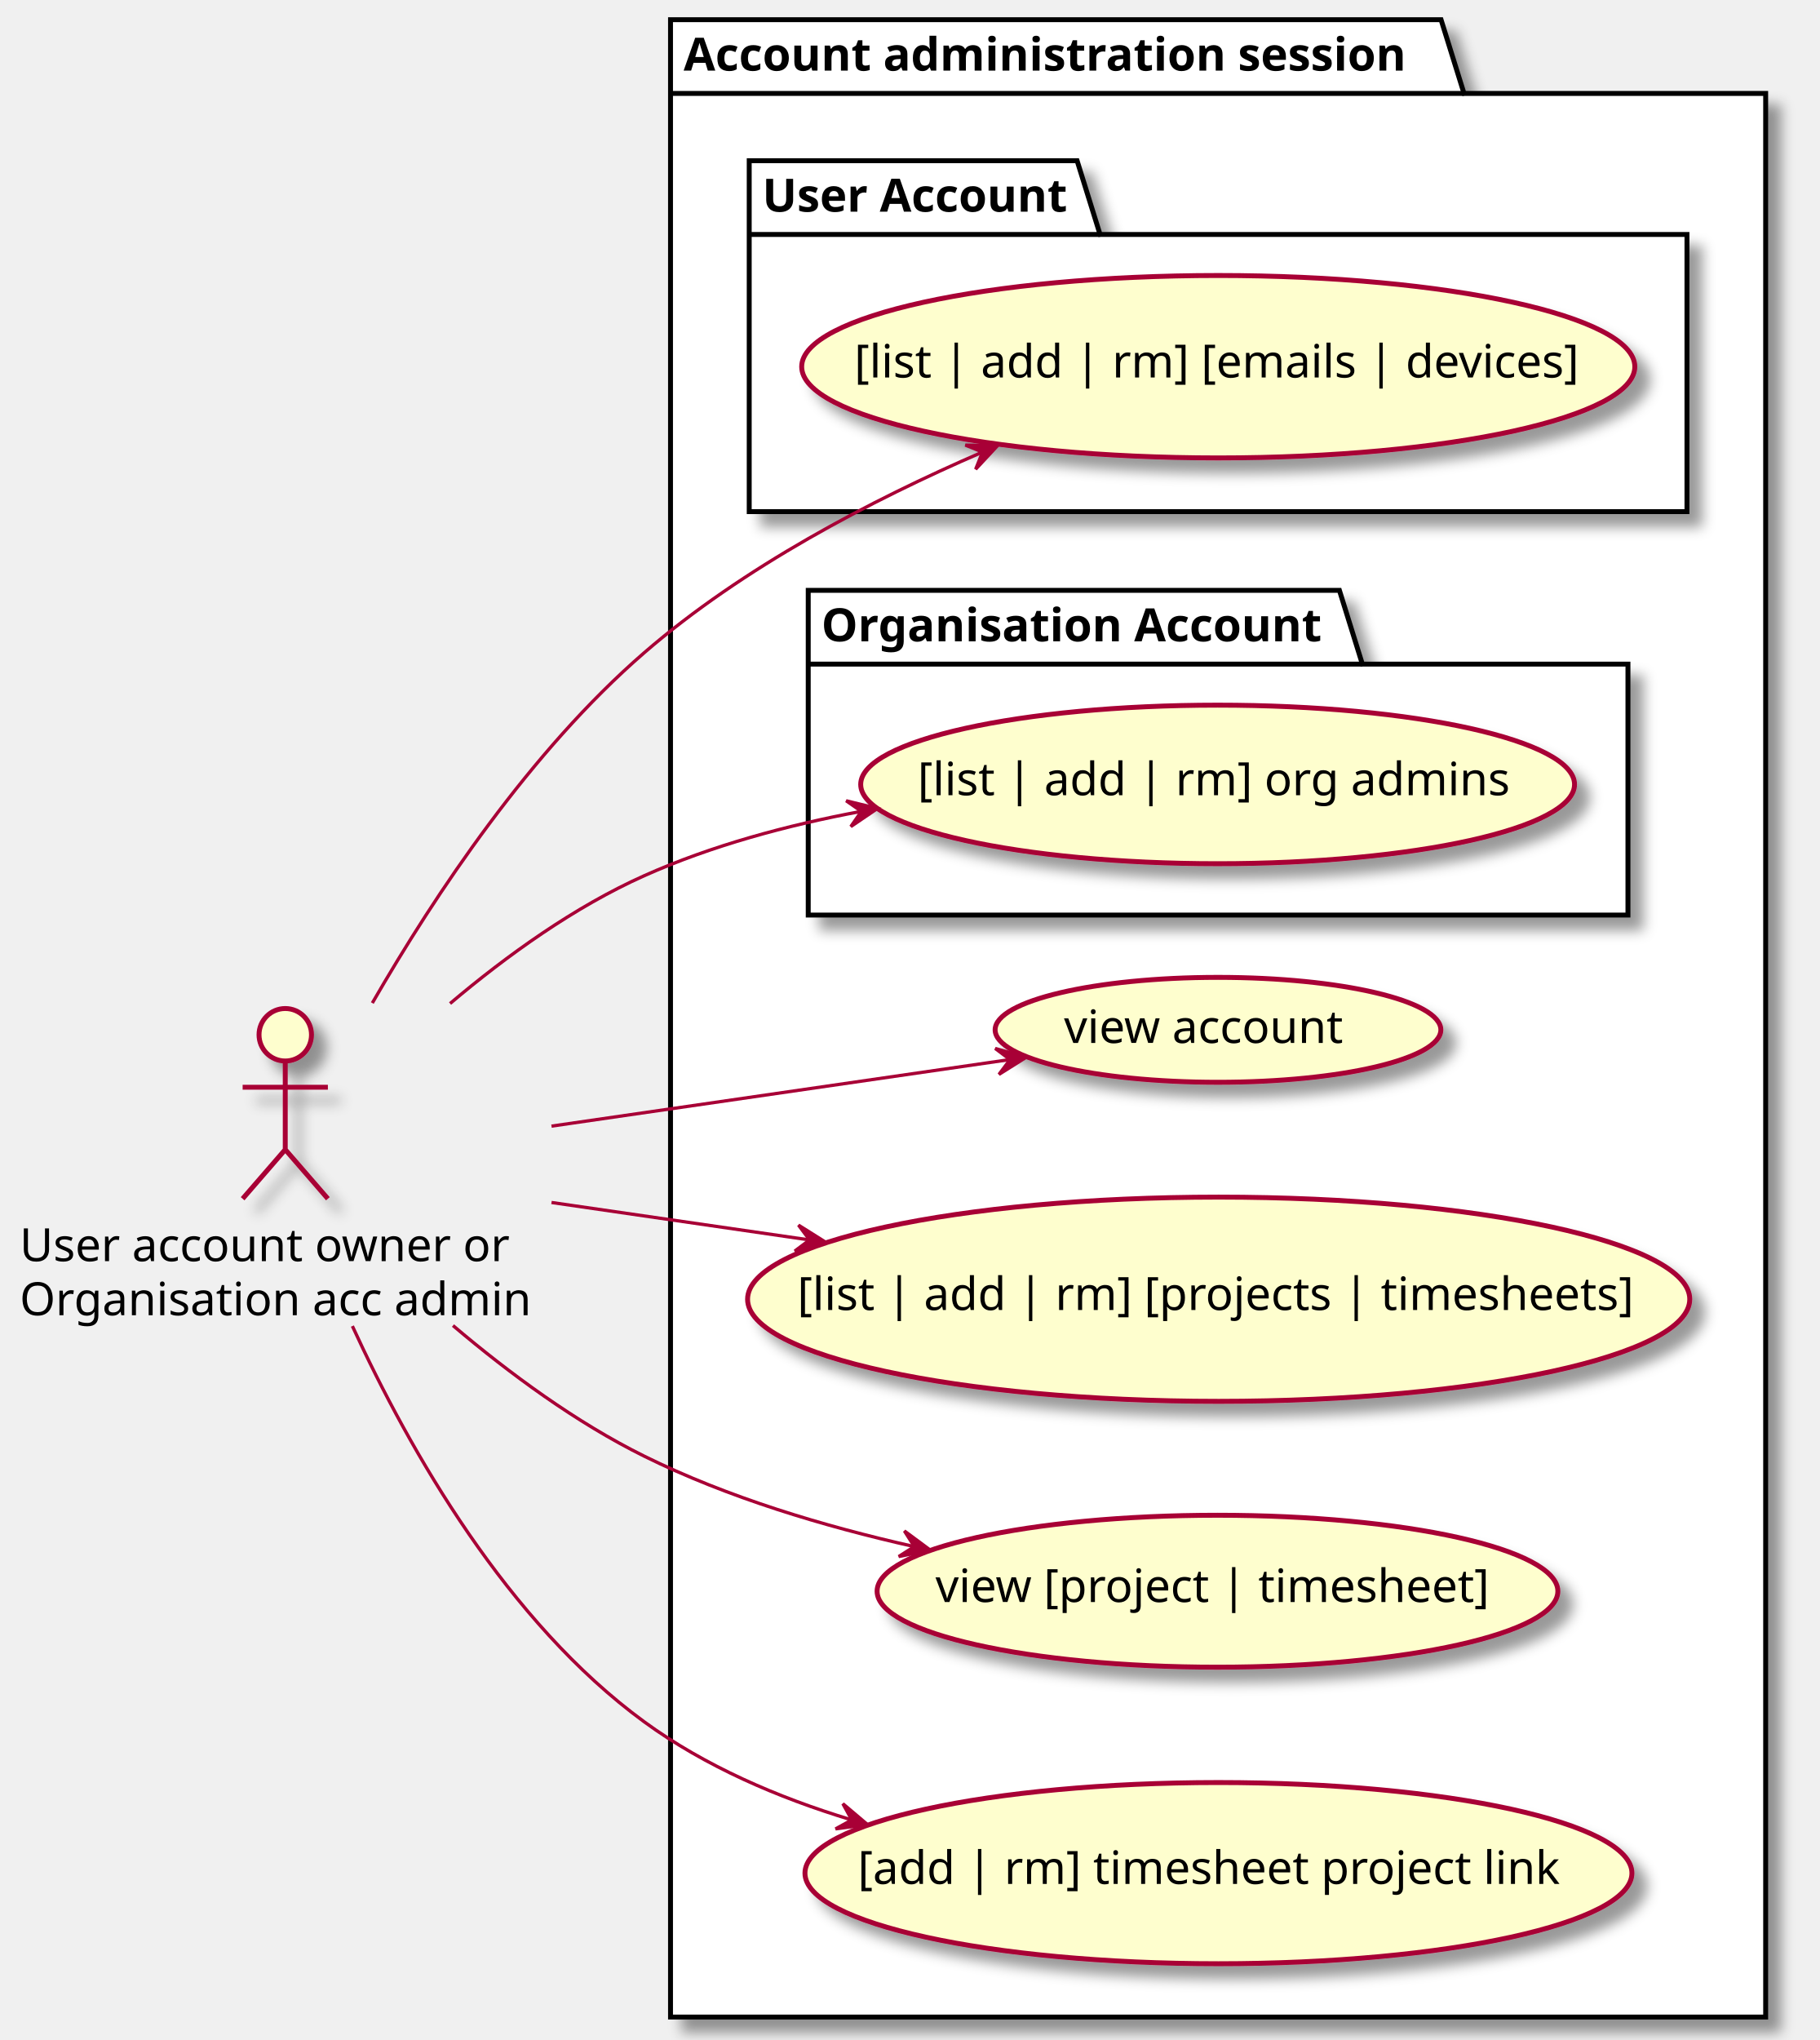
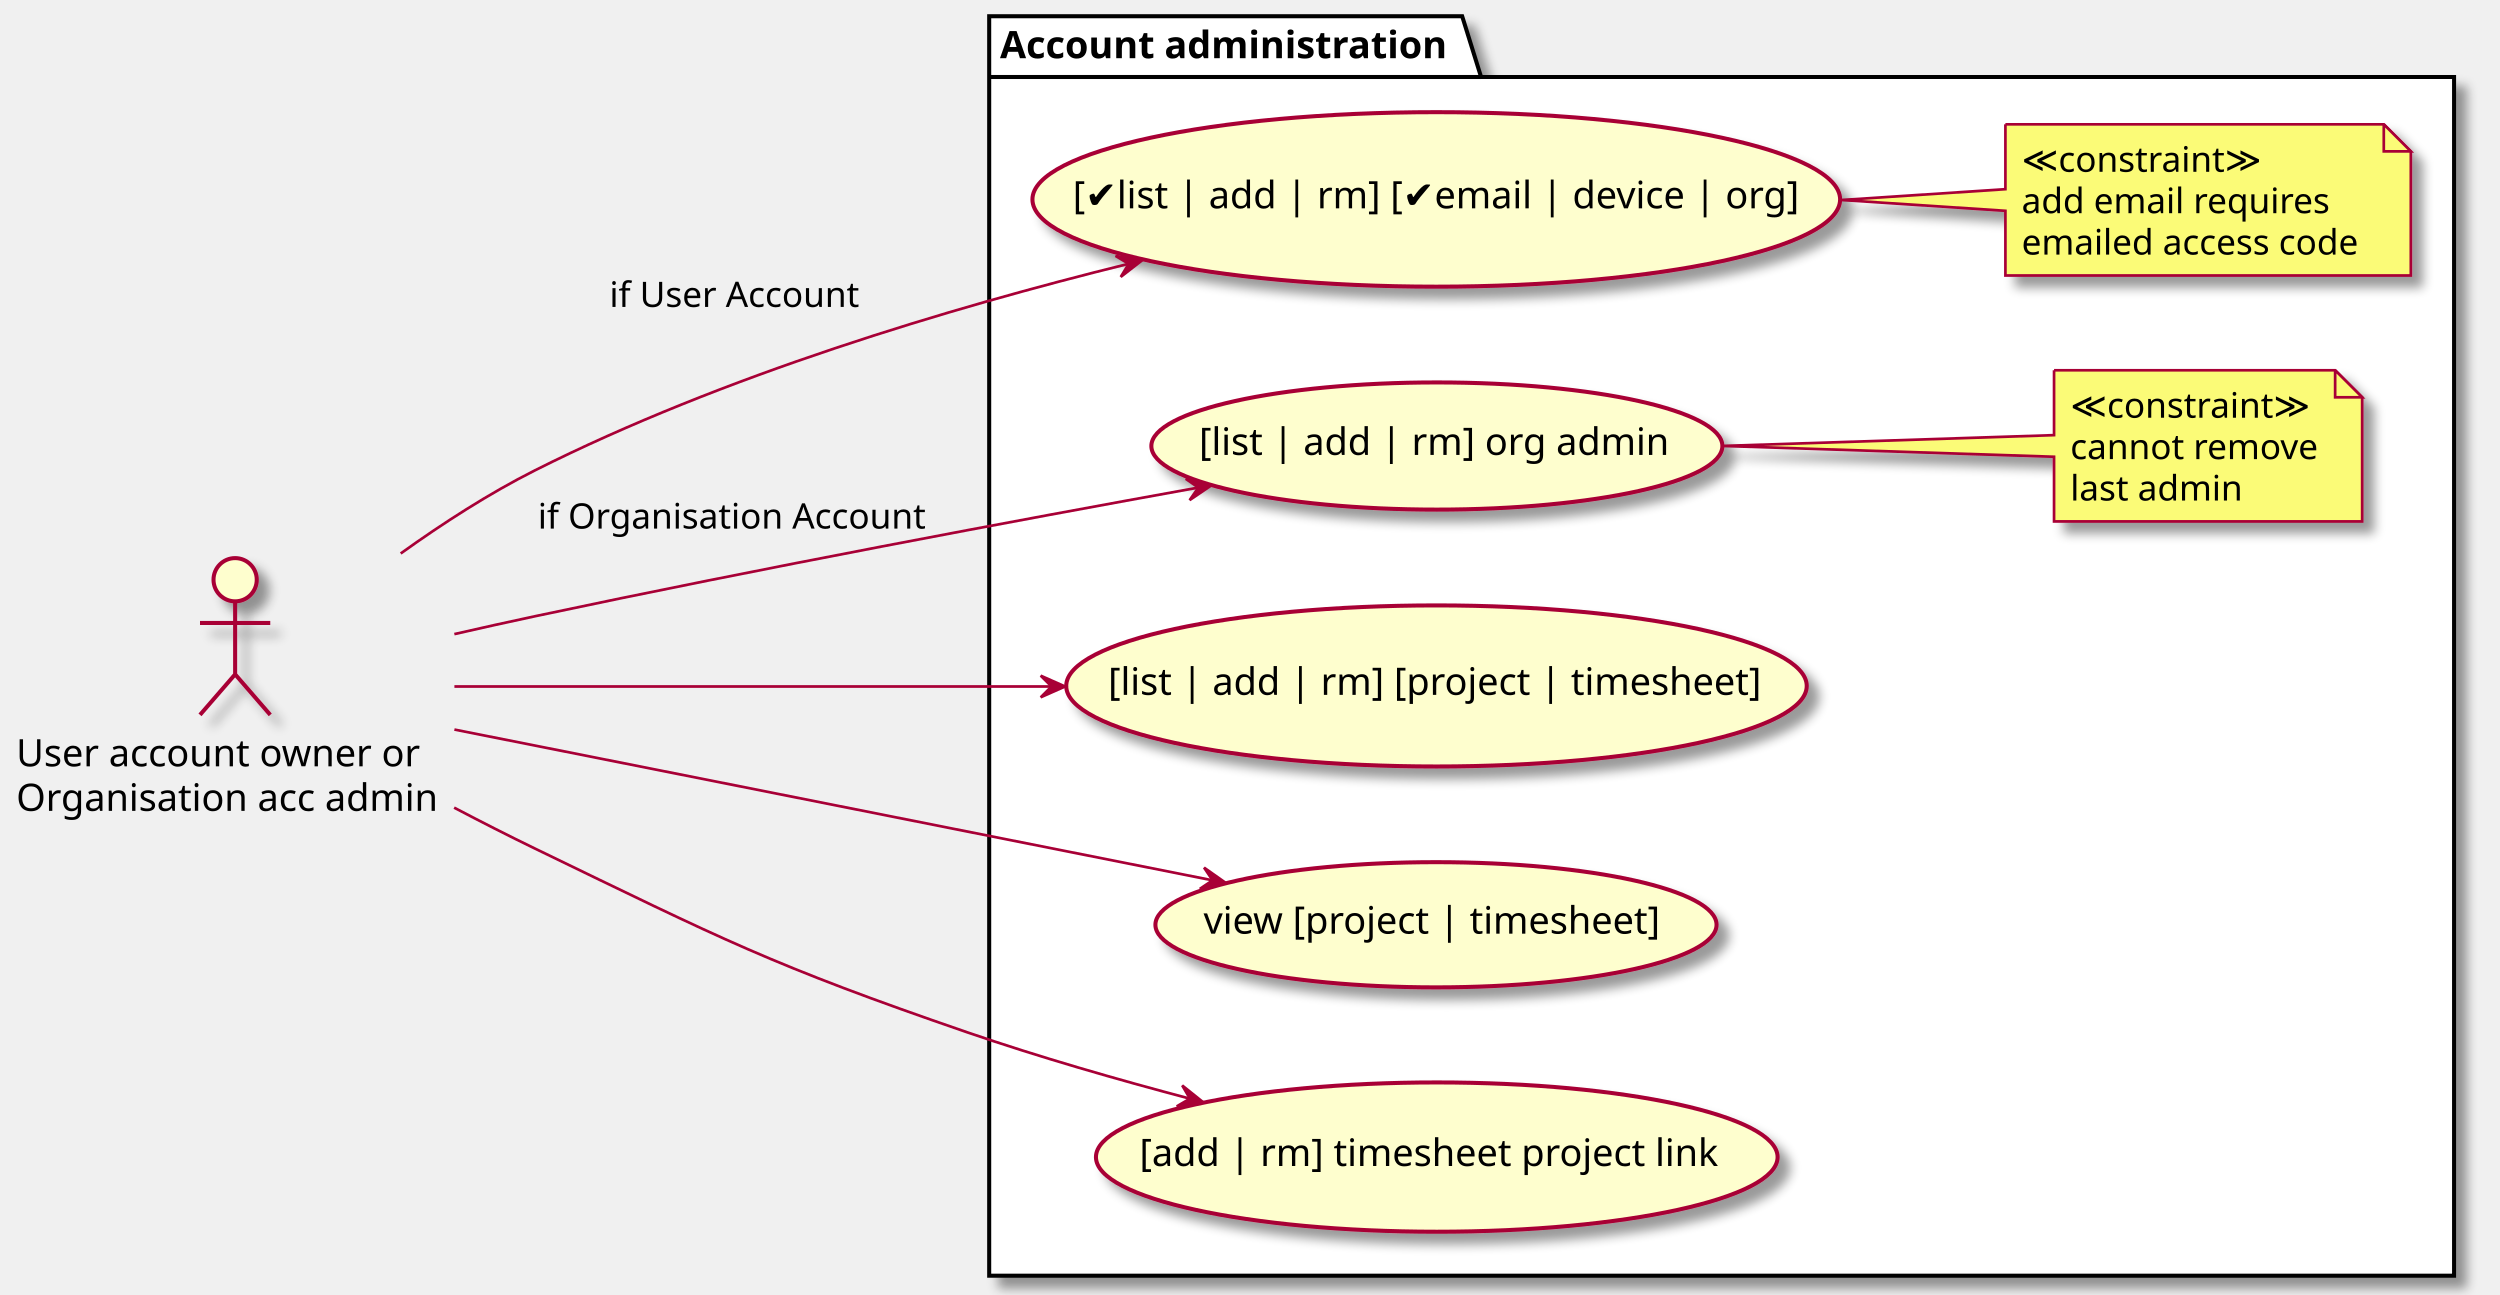
- <svg xmlns="http://www.w3.org/2000/svg" contentScriptType="application/ecmascript" contentStyleType="text/css" height="622px" preserveAspectRatio="none" style="width:555px;height:622px;background:#FFFFFF;" version="1.1" viewBox="0 0 555 622" width="555px" zoomAndPan="magnify">
+ <svg xmlns="http://www.w3.org/2000/svg" contentScriptType="application/ecmascript" contentStyleType="text/css" height="479px" preserveAspectRatio="none" style="width:925px;height:479px;background:#FFFFFF;" version="1.1" viewBox="0 0 925 479" width="925px" zoomAndPan="magnify">
  <defs>
-     <filter height="300%" id="fc0yz2im1dqip" width="300%" x="-1" y="-1">
+     <filter height="300%" id="f1bgywb0dumbpm" width="300%" x="-1" y="-1">
      <feGaussianBlur result="blurOut" stdDeviation="2.0" />
      <feColorMatrix in="blurOut" result="blurOut2" type="matrix" values="0 0 0 0 0 0 0 0 0 0 0 0 0 0 0 0 0 0 .4 0" />
      <feOffset dx="4.0" dy="4.0" in="blurOut2" result="blurOut3" />
      <feBlend in="SourceGraphic" in2="blurOut3" mode="normal" />
    </filter>
  </defs>
  <g>
-     <polygon fill="#FFFFFF" filter="url(#fc0yz2im1dqip)" points="204.5,6,439.5,6,446.5,28.488,538.5,28.488,538.5,615,204.5,615,204.5,6" style="stroke:#000000;stroke-width:1.5;" />
-     <line style="stroke:#000000;stroke-width:1.5;" x1="204.5" x2="446.5" y1="28.488" y2="28.488" />
-     <text fill="#000000" font-family="sans-serif" font-size="14" font-weight="bold" lengthAdjust="spacing" textLength="229" x="208.5" y="21.535">Account administration session</text>
-     <polygon fill="#FFFFFF" filter="url(#fc0yz2im1dqip)" points="228.5,49,328.5,49,335.5,71.488,514.5,71.488,514.5,156,228.5,156,228.5,49" style="stroke:#000000;stroke-width:1.5;" />
-     <line style="stroke:#000000;stroke-width:1.5;" x1="228.5" x2="335.5" y1="71.488" y2="71.488" />
-     <text fill="#000000" font-family="sans-serif" font-size="14" font-weight="bold" lengthAdjust="spacing" textLength="94" x="232.5" y="64.535">User Account</text>
-     <polygon fill="#FFFFFF" filter="url(#fc0yz2im1dqip)" points="246.5,180,408.5,180,415.5,202.488,496.5,202.488,496.5,279,246.5,279,246.5,180" style="stroke:#000000;stroke-width:1.5;" />
-     <line style="stroke:#000000;stroke-width:1.5;" x1="246.5" x2="415.5" y1="202.488" y2="202.488" />
-     <text fill="#000000" font-family="sans-serif" font-size="14" font-weight="bold" lengthAdjust="spacing" textLength="156" x="250.5" y="195.535">Organisation Account</text>
-     <ellipse cx="371.468" cy="313.994" fill="#FEFECE" filter="url(#fc0yz2im1dqip)" rx="67.968" ry="15.994" style="stroke:#A80036;stroke-width:1.5;" />
-     <text fill="#000000" font-family="sans-serif" font-size="14" lengthAdjust="spacing" textLength="88" x="324.505" y="318.003">view account</text>
-     <ellipse cx="371.675" cy="396.135" fill="#FEFECE" filter="url(#fc0yz2im1dqip)" rx="143.675" ry="31.135" style="stroke:#A80036;stroke-width:1.5;" />
-     <text fill="#000000" font-family="sans-serif" font-size="14" lengthAdjust="spacing" textLength="257" x="243.175" y="399.426">[list | add | rm] [projects | timesheets]</text>
-     <ellipse cx="371.312" cy="485.163" fill="#FEFECE" filter="url(#fc0yz2im1dqip)" rx="103.812" ry="23.163" style="stroke:#A80036;stroke-width:1.5;" />
-     <text fill="#000000" font-family="sans-serif" font-size="14" lengthAdjust="spacing" textLength="172" x="285.312" y="488.454">view [project | timesheet]</text>
-     <ellipse cx="371.606" cy="571.121" fill="#FEFECE" filter="url(#fc0yz2im1dqip)" rx="126.106" ry="27.621" style="stroke:#A80036;stroke-width:1.5;" />
-     <text fill="#000000" font-family="sans-serif" font-size="14" lengthAdjust="spacing" textLength="220" x="261.606" y="574.412">[add | rm] timesheet project link</text>
-     <ellipse cx="371.549" cy="111.81" fill="#FEFECE" filter="url(#fc0yz2im1dqip)" rx="127.049" ry="27.81" style="stroke:#A80036;stroke-width:1.5;" />
-     <text fill="#000000" font-family="sans-serif" font-size="14" lengthAdjust="spacing" textLength="222" x="260.549" y="115.101">[list | add | rm] [emails | devices]</text>
-     <ellipse cx="371.356" cy="239.171" fill="#FEFECE" filter="url(#fc0yz2im1dqip)" rx="108.856" ry="24.171" style="stroke:#A80036;stroke-width:1.5;" />
-     <text fill="#000000" font-family="sans-serif" font-size="14" lengthAdjust="spacing" textLength="183" x="279.856" y="242.462">[list | add | rm] org admins</text>
-     <ellipse cx="87" cy="315.5" fill="#FEFECE" filter="url(#fc0yz2im1dqip)" rx="8" ry="8" style="stroke:#A80036;stroke-width:1.5;" />
-     <path d="M87,323.5 L87,350.5 M74,331.5 L100,331.5 M87,350.5 L74,365.5 M87,350.5 L100,365.5 " fill="none" filter="url(#fc0yz2im1dqip)" style="stroke:#A80036;stroke-width:1.5;" />
-     <text fill="#000000" font-family="sans-serif" font-size="14" lengthAdjust="spacing" textLength="155" x="6" y="384.535">User account owner or</text>
-     <text fill="#000000" font-family="sans-serif" font-size="14" lengthAdjust="spacing" textLength="162" x="6" y="401.023">Organisation acc admin</text>
-     <path d="M168.2,343.36 C212.56,336.92 266.87,329.04 308.04,323.06 " fill="none" id="user-to-view account" style="stroke:#A80036;stroke-width:1.0;" />
-     <polygon fill="#A80036" points="313,322.35,303.522,319.675,308.051,323.063,304.663,327.593,313,322.35" style="stroke:#A80036;stroke-width:1.0;" />
-     <path d="M113.55,305.83 C132.82,272.42 161.83,229.01 196.5,199 C226.56,172.98 265.77,152.5 299.35,137.96 " fill="none" id="user-to-[list | add | rm] [emails | devices]" style="stroke:#A80036;stroke-width:1.0;" />
-     <polygon fill="#A80036" points="304.26,135.86,294.412,135.714,299.661,137.823,297.553,143.072,304.26,135.86" style="stroke:#A80036;stroke-width:1.0;" />
-     <path d="M137.26,305.98 C154.67,291.26 175.24,276.5 196.5,267 C217.01,257.83 240.08,251.61 262.54,247.41 " fill="none" id="user-to-[list | add | rm] org admins" style="stroke:#A80036;stroke-width:1.0;" />
-     <polygon fill="#A80036" points="267.63,246.5,258.064,244.155,262.709,247.384,259.479,252.029,267.63,246.5" style="stroke:#A80036;stroke-width:1.0;" />
-     <path d="M168.2,366.64 C192.69,370.19 220.22,374.19 246.89,378.06 " fill="none" id="user-to-[list | add | rm] [projects | timesheets]" style="stroke:#A80036;stroke-width:1.0;" />
-     <polygon fill="#A80036" points="251.86,378.78,243.523,373.537,246.911,378.067,242.381,381.455,251.86,378.78" style="stroke:#A80036;stroke-width:1.0;" />
-     <path d="M138.15,404.16 C155.46,418.84 175.75,433.74 196.5,444 C221.9,456.56 251.33,465.38 278.66,471.52 " fill="none" id="user-to-view [project | timesheet]" style="stroke:#A80036;stroke-width:1.0;" />
-     <polygon fill="#A80036" points="283.74,472.64,275.822,466.783,278.859,471.555,274.087,474.592,283.74,472.64" style="stroke:#A80036;stroke-width:1.0;" />
-     <path d="M107.47,404.32 C125.12,442.75 154.79,494.55 196.5,525 C215.04,538.53 237.26,548.08 259.52,554.83 " fill="none" id="user-to-[add | rm] timesheet project link" style="stroke:#A80036;stroke-width:1.0;" />
-     <polygon fill="#A80036" points="264.58,556.31,257.06,549.95,259.78,554.91,254.82,557.63,264.58,556.31" style="stroke:#A80036;stroke-width:1.0;" />
+     <polygon fill="#FFFFFF" filter="url(#f1bgywb0dumbpm)" points="366,6,541,6,548,28.488,908,28.488,908,472,366,472,366,6" style="stroke:#000000;stroke-width:1.5;" />
+     <line style="stroke:#000000;stroke-width:1.5;" x1="366" x2="548" y1="28.488" y2="28.488" />
+     <text fill="#000000" font-family="sans-serif" font-size="14" font-weight="bold" lengthAdjust="spacing" textLength="169" x="370" y="21.535">Account administration</text>
+     <ellipse cx="531.422" cy="73.784" fill="#FEFECE" filter="url(#f1bgywb0dumbpm)" rx="149.422" ry="32.284" style="stroke:#A80036;stroke-width:1.5;" />
+     <text fill="#000000" font-family="sans-serif" font-size="14" lengthAdjust="spacing" textLength="269" x="396.922" y="77.075">[✔︎list | add | rm] [✔︎email | device | org]</text>
+     <path d="M742,46 L742,70 L681.31,74 L742,78 L742,101.932 A0,0 0 0 0 742,101.932 L892,101.932 A0,0 0 0 0 892,101.932 L892,56 L882,46 L742,46 A0,0 0 0 0 742,46 " fill="#FBFB77" filter="url(#f1bgywb0dumbpm)" style="stroke:#A80036;stroke-width:1.0;" />
+     <path d="M882,46 L882,56 L892,56 L882,46 " fill="#FBFB77" style="stroke:#A80036;stroke-width:1.0;" />
+     <text fill="#000000" font-family="sans-serif" font-size="13" lengthAdjust="spacing" textLength="83" x="748" y="63.568">≪constraint≫</text>
+     <text fill="#000000" font-family="sans-serif" font-size="13" lengthAdjust="spacing" textLength="116" x="748" y="78.879">add email requires</text>
+     <text fill="#000000" font-family="sans-serif" font-size="13" lengthAdjust="spacing" textLength="129" x="748" y="94.189">emailed access code</text>
+     <ellipse cx="531.641" cy="165.028" fill="#FEFECE" filter="url(#f1bgywb0dumbpm)" rx="105.641" ry="23.528" style="stroke:#A80036;stroke-width:1.5;" />
+     <text fill="#000000" font-family="sans-serif" font-size="14" lengthAdjust="spacing" textLength="176" x="443.641" y="168.319">[list | add | rm] org admin</text>
+     <path d="M760,137 L760,161 L637.26,165 L760,169 L760,192.932 A0,0 0 0 0 760,192.932 L874,192.932 A0,0 0 0 0 874,192.932 L874,147 L864,137 L760,137 A0,0 0 0 0 760,137 " fill="#FBFB77" filter="url(#f1bgywb0dumbpm)" style="stroke:#A80036;stroke-width:1.0;" />
+     <path d="M864,137 L864,147 L874,147 L864,137 " fill="#FBFB77" style="stroke:#A80036;stroke-width:1.0;" />
+     <text fill="#000000" font-family="sans-serif" font-size="13" lengthAdjust="spacing" textLength="83" x="766" y="154.568">≪constraint≫</text>
+     <text fill="#000000" font-family="sans-serif" font-size="13" lengthAdjust="spacing" textLength="93" x="766" y="169.879">cannot remove</text>
+     <text fill="#000000" font-family="sans-serif" font-size="13" lengthAdjust="spacing" textLength="66" x="766" y="185.19">last admin</text>
+     <ellipse cx="531.498" cy="253.799" fill="#FEFECE" filter="url(#f1bgywb0dumbpm)" rx="136.998" ry="29.799" style="stroke:#A80036;stroke-width:1.5;" />
+     <text fill="#000000" font-family="sans-serif" font-size="14" lengthAdjust="spacing" textLength="243" x="409.998" y="257.091">[list | add | rm] [project | timesheet]</text>
+     <ellipse cx="531.312" cy="342.163" fill="#FEFECE" filter="url(#f1bgywb0dumbpm)" rx="103.812" ry="23.163" style="stroke:#A80036;stroke-width:1.5;" />
+     <text fill="#000000" font-family="sans-serif" font-size="14" lengthAdjust="spacing" textLength="172" x="445.312" y="345.454">view [project | timesheet]</text>
+     <ellipse cx="531.606" cy="428.121" fill="#FEFECE" filter="url(#f1bgywb0dumbpm)" rx="126.106" ry="27.621" style="stroke:#A80036;stroke-width:1.5;" />
+     <text fill="#000000" font-family="sans-serif" font-size="14" lengthAdjust="spacing" textLength="220" x="421.606" y="431.412">[add | rm] timesheet project link</text>
+     <ellipse cx="87" cy="214.5" fill="#FEFECE" filter="url(#f1bgywb0dumbpm)" rx="8" ry="8" style="stroke:#A80036;stroke-width:1.5;" />
+     <path d="M87,222.5 L87,249.5 M74,230.5 L100,230.5 M87,249.5 L74,264.5 M87,249.5 L100,264.5 " fill="none" filter="url(#f1bgywb0dumbpm)" style="stroke:#A80036;stroke-width:1.5;" />
+     <text fill="#000000" font-family="sans-serif" font-size="14" lengthAdjust="spacing" textLength="155" x="6" y="283.535">User account owner or</text>
+     <text fill="#000000" font-family="sans-serif" font-size="14" lengthAdjust="spacing" textLength="162" x="6" y="300.023">Organisation acc admin</text>
+     <path d="M148.26,204.79 C163.84,193.62 181.02,182.54 198,174 C267.42,139.1 351.22,113.99 417.33,97.67 " fill="none" id="user-to-[✔︎list | add | rm] [✔︎email | device | org]" style="stroke:#A80036;stroke-width:1.0;" />
+     <polygon fill="#A80036" points="422.46,96.41,412.763,94.685,417.606,97.609,414.682,102.452,422.46,96.41" style="stroke:#A80036;stroke-width:1.0;" />
+     <text fill="#000000" font-family="sans-serif" font-size="13" lengthAdjust="spacing" textLength="97" x="225.5" y="113.568">if User Account</text>
+     <path d="M168.11,234.62 C178.16,232.32 188.31,230.06 198,228 C280.89,210.36 375.93,192.6 443.12,180.45 " fill="none" id="user-to-[list | add | rm] org admin" style="stroke:#A80036;stroke-width:1.0;" />
+     <polygon fill="#A80036" points="448.31,179.51,438.743,177.17,443.389,180.397,440.162,185.043,448.31,179.51" style="stroke:#A80036;stroke-width:1.0;" />
+     <text fill="#000000" font-family="sans-serif" font-size="13" lengthAdjust="spacing" textLength="150" x="199" y="195.568">if Organisation Account</text>
+     <path d="M168.13,254 C229.55,254 315.85,254 388.83,254 " fill="none" id="user-to-[list | add | rm] [project | timesheet]" style="stroke:#A80036;stroke-width:1.0;" />
+     <polygon fill="#A80036" points="394.06,254,385.06,250,389.06,254,385.06,258,394.06,254" style="stroke:#A80036;stroke-width:1.0;" />
+     <path d="M168.13,269.94 C247.46,285.71 368.32,309.75 448.34,325.66 " fill="none" id="user-to-view [project | timesheet]" style="stroke:#A80036;stroke-width:1.0;" />
+     <polygon fill="#A80036" points="453.56,326.7,445.51,321.026,448.656,325.728,443.954,328.873,453.56,326.7" style="stroke:#A80036;stroke-width:1.0;" />
+     <path d="M168.03,298.83 C178.05,304.09 188.21,309.26 198,314 C267.55,347.65 284.93,356.87 358,382 C384.35,391.06 413.47,399.43 440.16,406.48 " fill="none" id="user-to-[add | rm] timesheet project link" style="stroke:#A80036;stroke-width:1.0;" />
+     <polygon fill="#A80036" points="445.11,407.78,437.425,401.62,440.275,406.507,435.388,409.356,445.11,407.78" style="stroke:#A80036;stroke-width:1.0;" />
  </g>
</svg>
